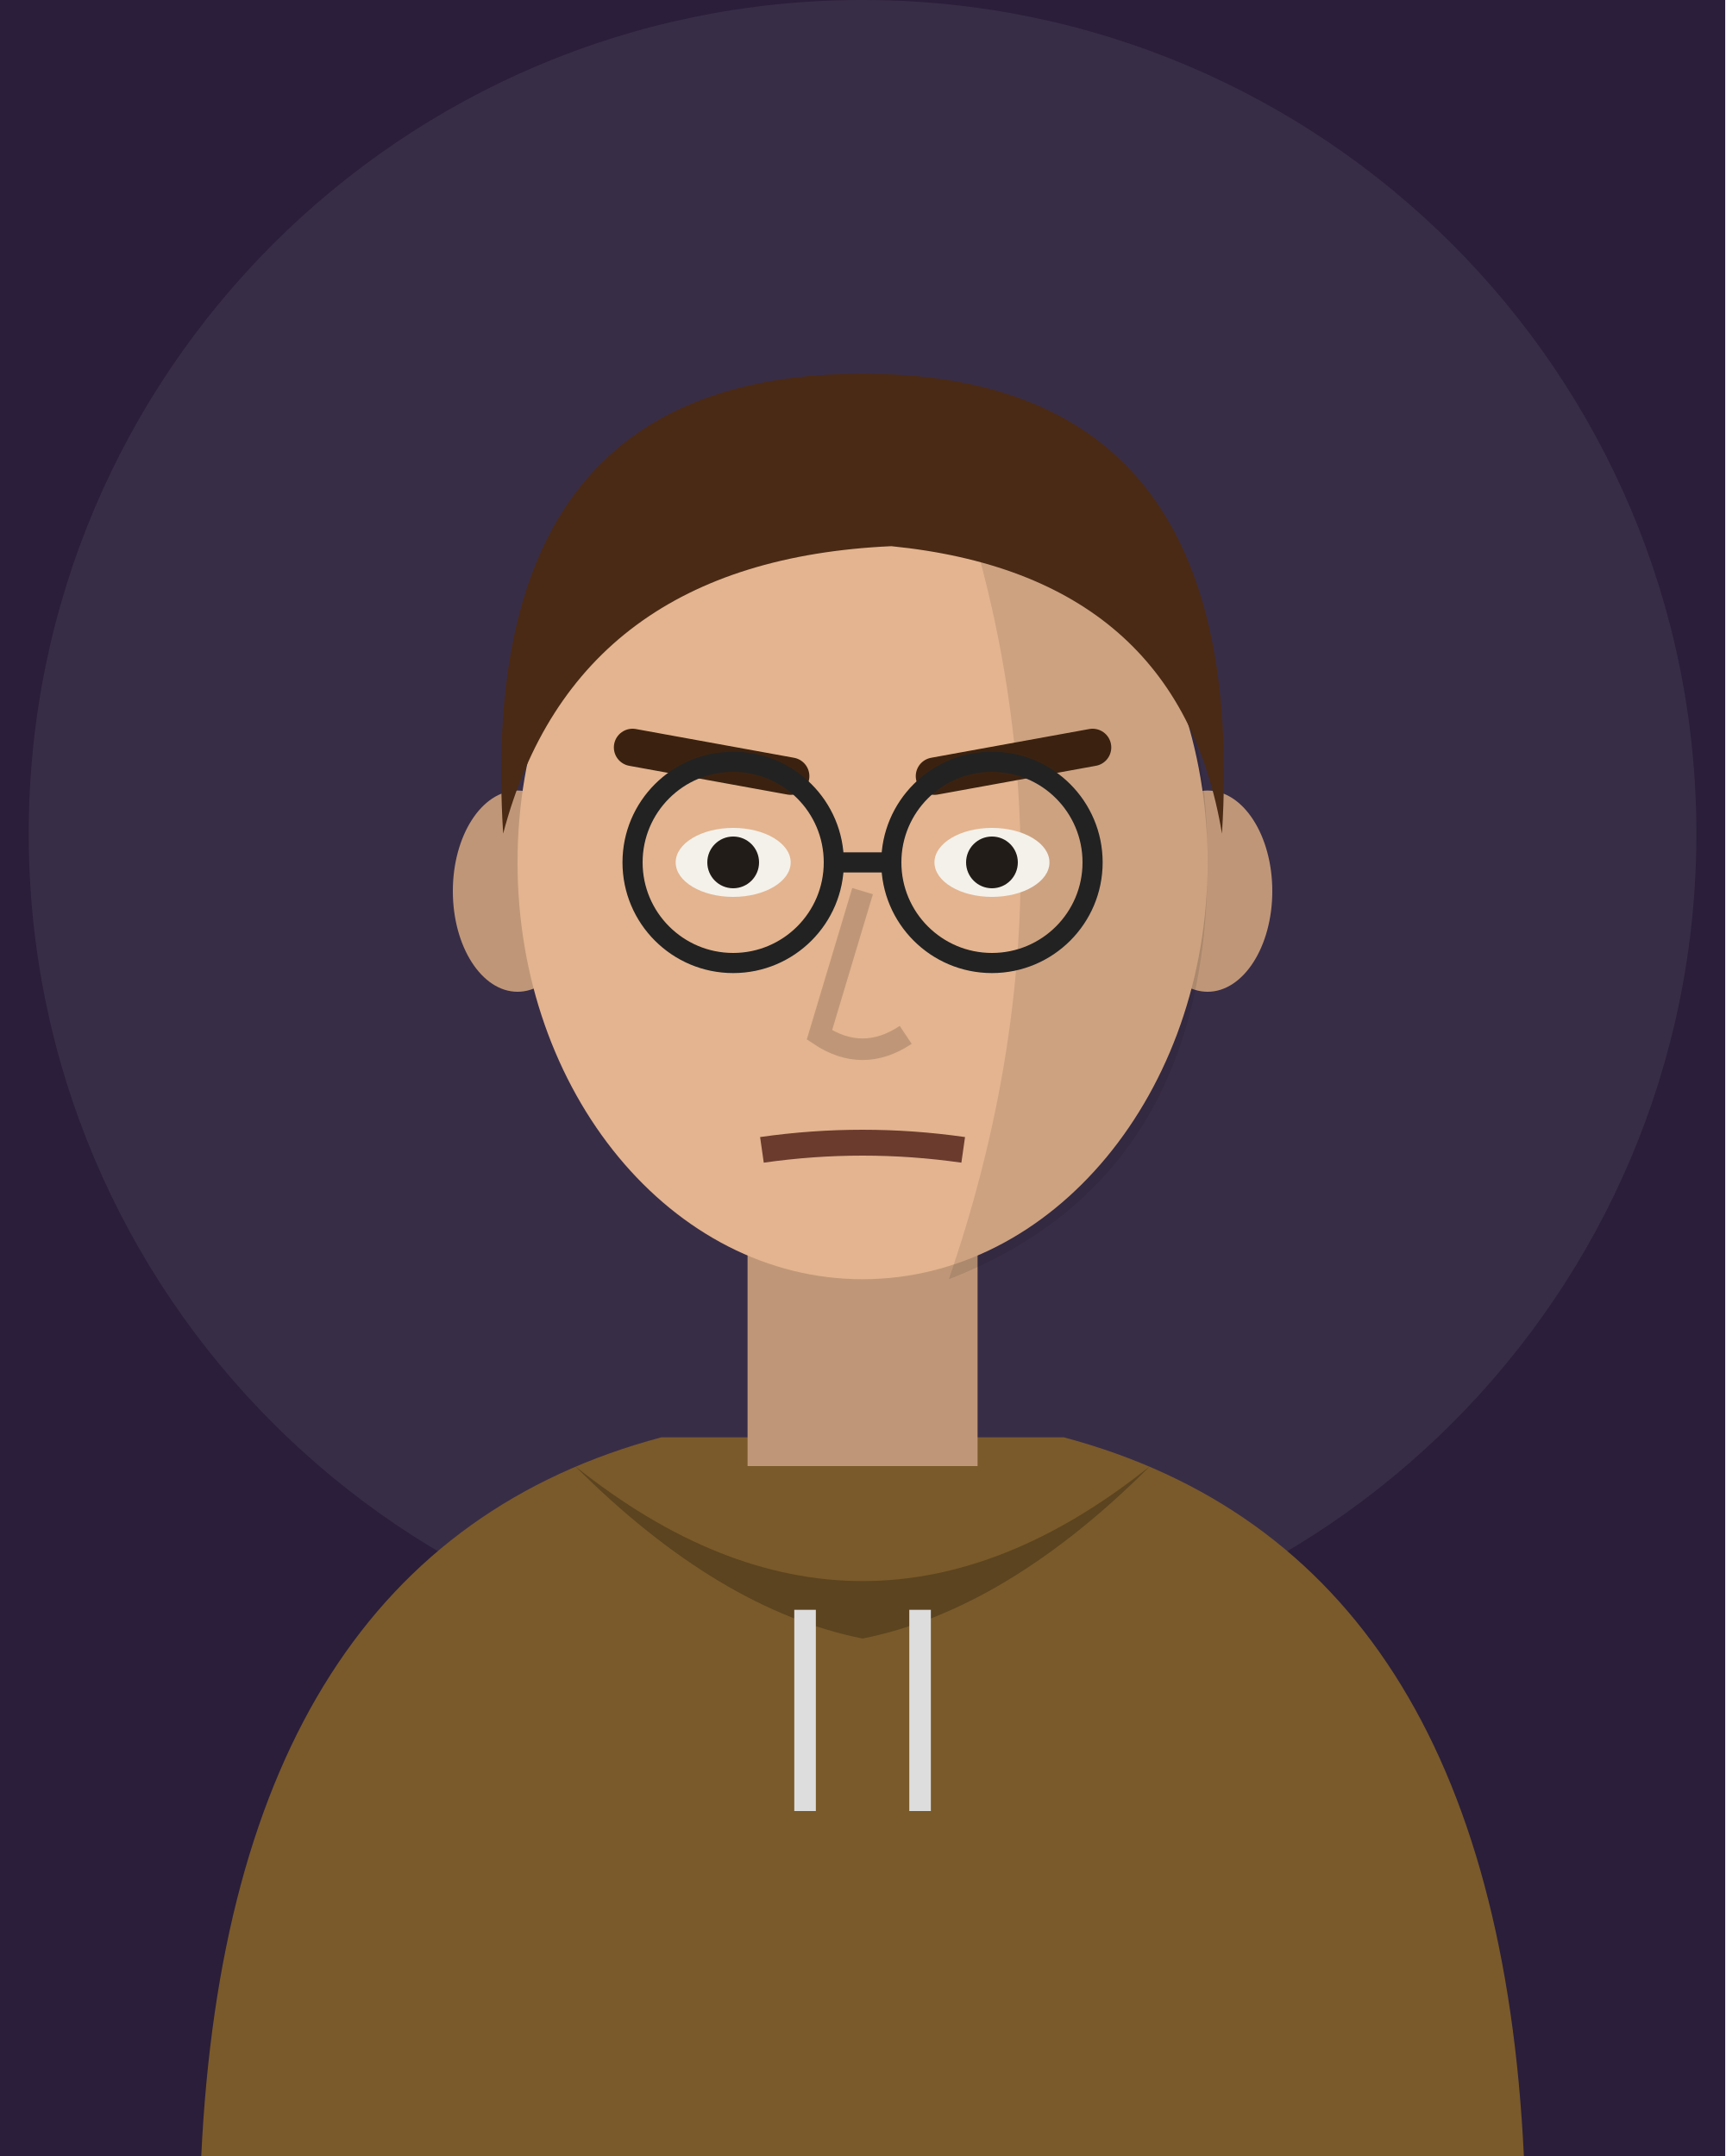
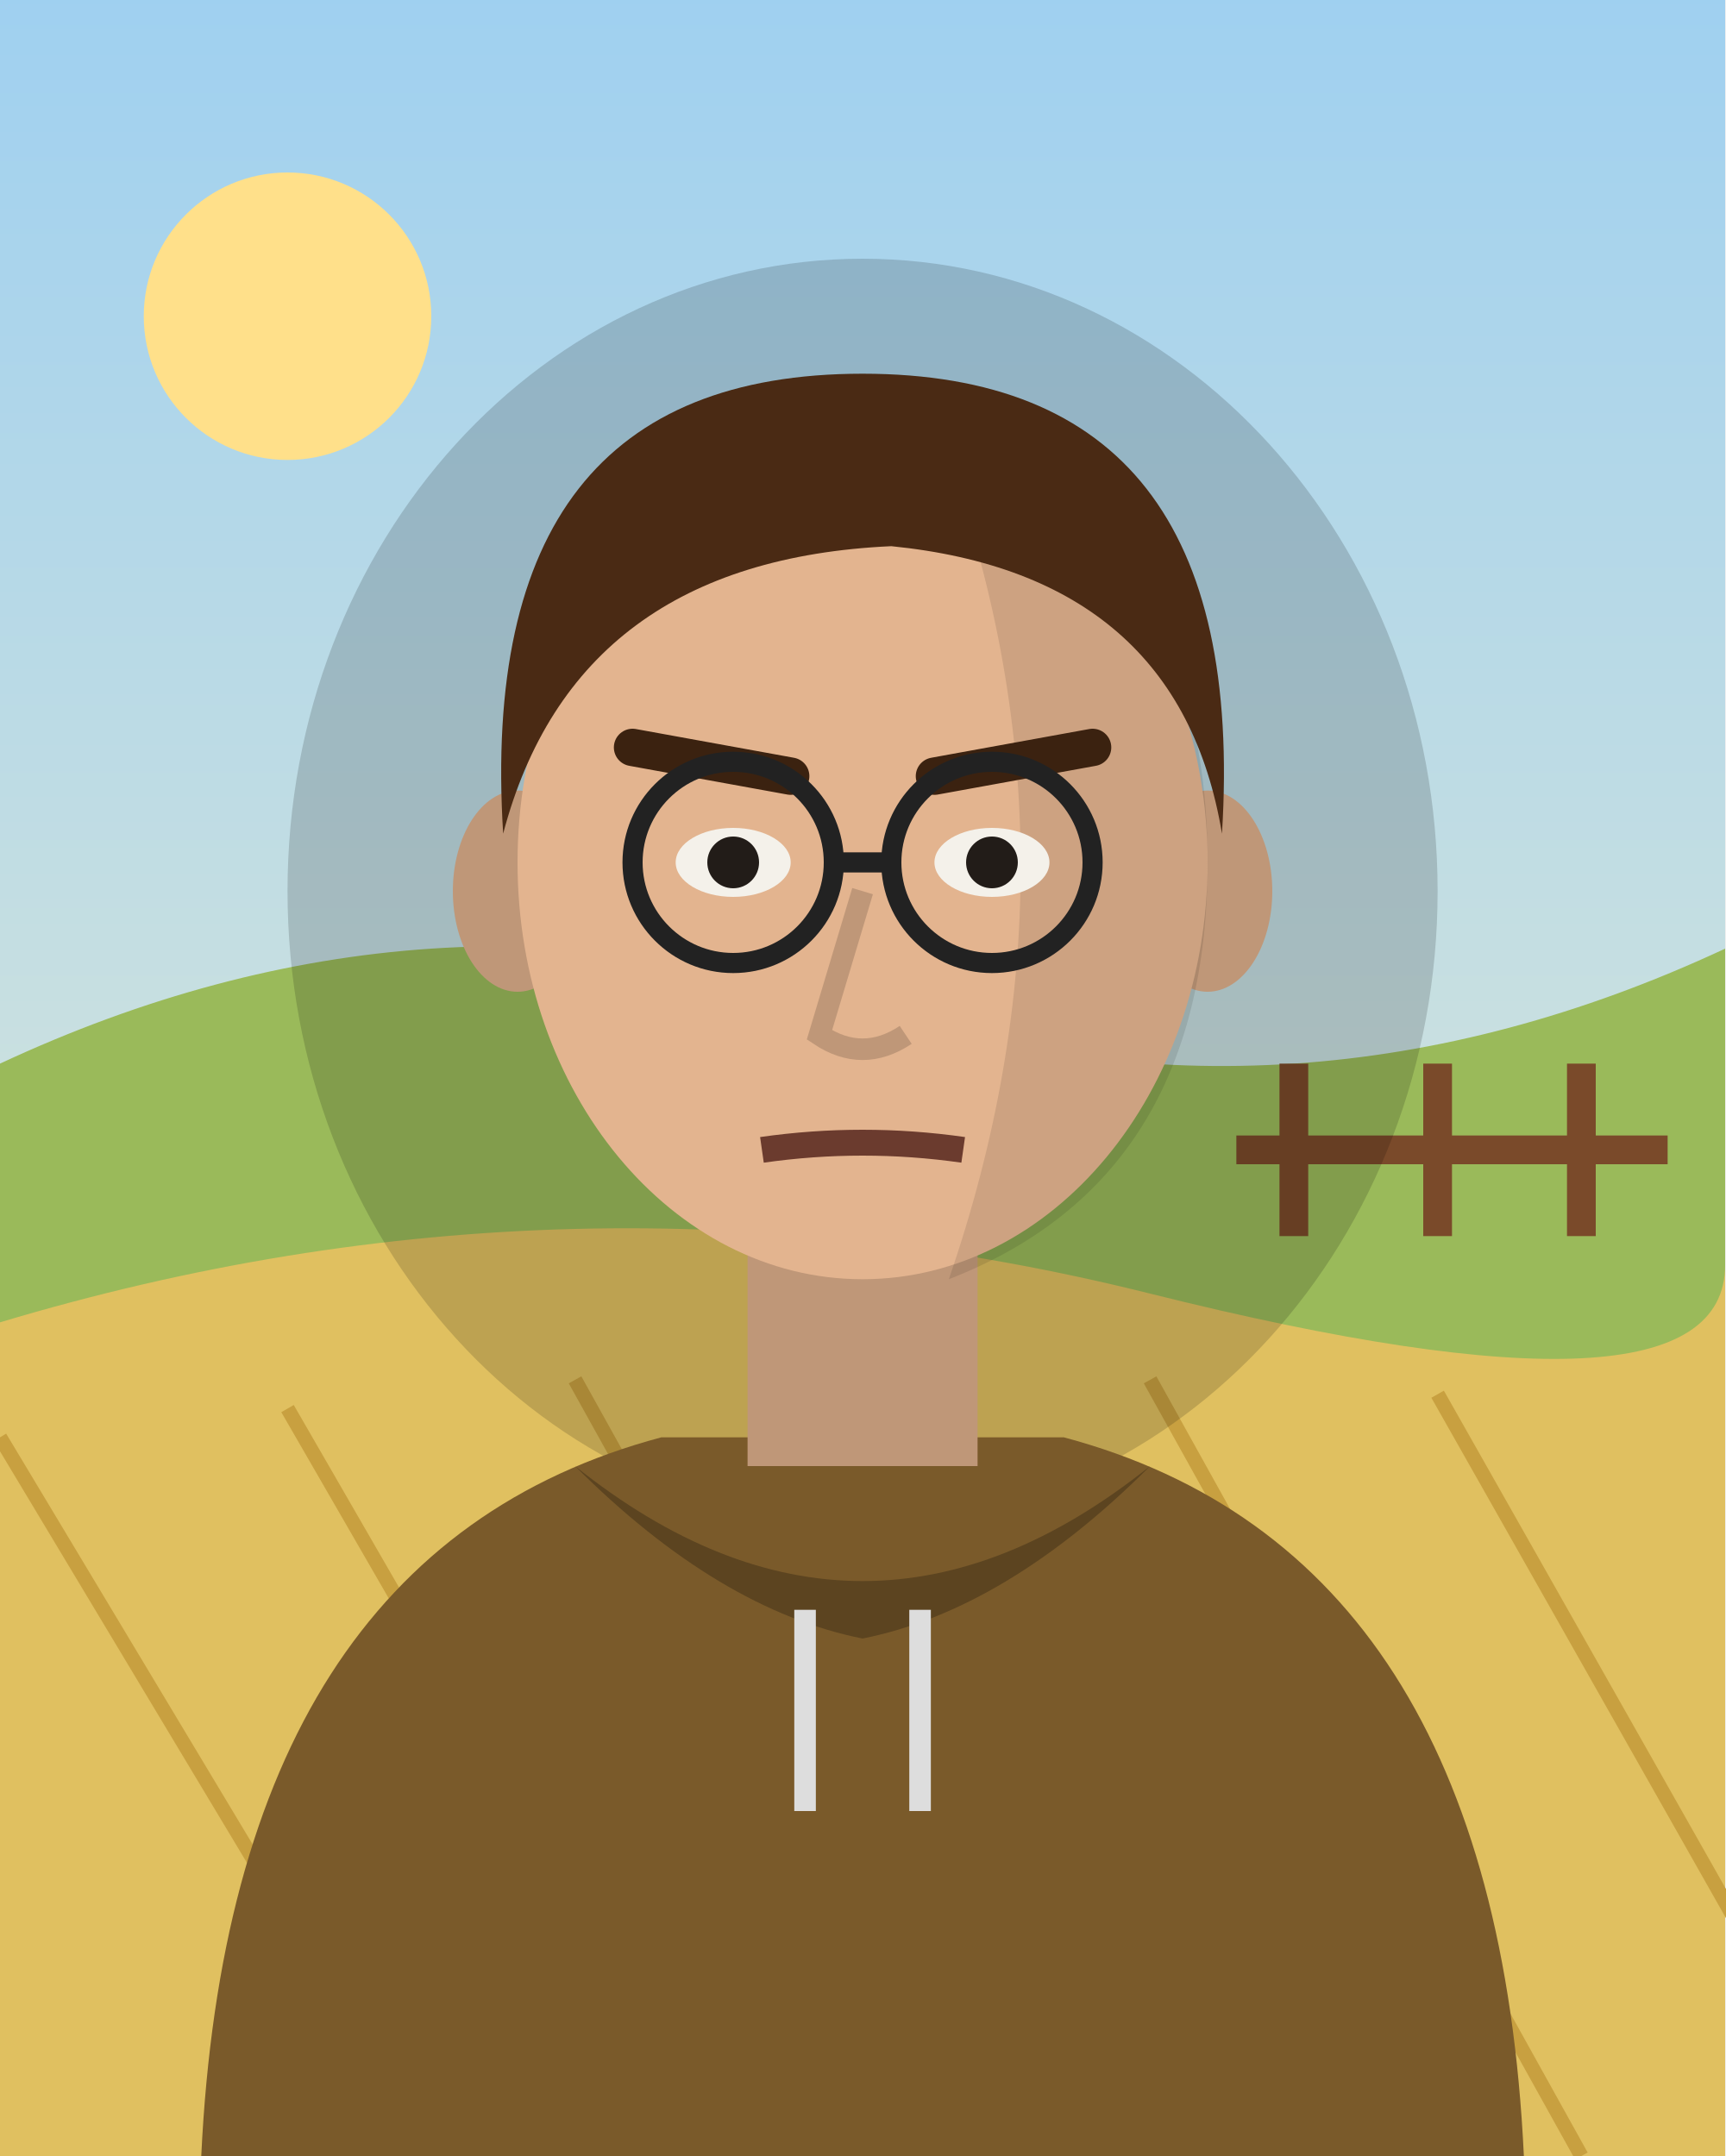
<svg xmlns="http://www.w3.org/2000/svg" viewBox="0 0 120 150" role="img" aria-label="Diego Sanz">
  <style>.fx{transform-box:fill-box;transform-origin:center}.tw{animation:tw 3s ease-in-out infinite}.pu{animation:pu 4s ease-in-out infinite}@keyframes tw{50%{opacity:.25}}@keyframes pu{50%{opacity:.55}}@keyframes spin{to{transform:rotate(360deg)}}@media (prefers-reduced-motion:reduce){*{animation:none!important}}</style>
-   <rect width="120" height="150" fill="#2a1e3a" />
-   <circle cx="60" cy="58" r="58" fill="#fff" opacity=".07" />
+   <defs>
+     <linearGradient id="s171" x1="0" y1="0" x2="0" y2="1">
+       <stop offset="0" stop-color="#9fd0f0" />
+       <stop offset="1" stop-color="#f4f0d0" />
+     </linearGradient>
+   </defs>
+   <rect width="120" height="150" fill="url(#s171)" />
+   <circle cx="20" cy="22" r="10" fill="#ffe08a" />
+   <path d="M0 74 Q30 60 60 70 T120 66 V150 H0Z" fill="#9aba5a" />
+   <path d="M0 92 Q40 80 80 90 T120 88 V150 H0Z" fill="#e0c060" />
+   <g stroke="#c8a040" stroke-width="1">
+     <path d="M0 100 L30 150 M20 98 L50 150 M40 96 L70 150 M60 95 L90 150 M80 96 L110 150 M100 97 L130 150" />
+   </g>
+   <path d="M86 80 h30 M90 74 v12 M100 74 v12 M110 74 v12" stroke="#7a4a2a" stroke-width="2" />
+   <ellipse cx="60" cy="62" rx="40" ry="44" fill="#000" opacity=".16" />
  <path d="M14 150 Q16 108 46 100 H74 Q104 108 106 150Z" fill="#7a5a2a" />
  <path d="M40 102 Q60 118 80 102 Q70 112 60 114 Q50 112 40 102Z" fill="#5c4420" />
  <path d="M56 112V126M64 112V126" stroke="#ddd" stroke-width="1.5" />
  <rect x="52" y="86" width="16" height="16" fill="#bf9778" />
  <ellipse cx="36" cy="62" rx="4.5" ry="7" fill="#bf9778" />
  <ellipse cx="84" cy="62" rx="4.5" ry="7" fill="#bf9778" />
  <ellipse cx="60" cy="60" rx="24" ry="29" fill="#e3b48f" />
  <path d="M66 32 Q84 38 84 60 Q84 82 66 89 Q76 60 66 32Z" fill="#000" opacity=".1" />
  <path d="M35 58 Q33 26 60 26 Q87 26 85 58 Q82 40 62 38 Q40 39 35 58Z" fill="#4a2a14" />
  <path d="M44 52 L55 54 M65 54 L76 52" stroke="#3b2210" stroke-width="2.6" stroke-linecap="round" />
  <ellipse cx="51" cy="60" rx="4" ry="2.4" fill="#f4f1ea" />
  <circle cx="51" cy="60" r="1.8" fill="#221c18" />
  <ellipse cx="69" cy="60" rx="4" ry="2.4" fill="#f4f1ea" />
  <circle cx="69" cy="60" r="1.8" fill="#221c18" />
  <path d="M60 62 L57 72 Q60 74 63 72" fill="none" stroke="#bf9778" stroke-width="1.5" />
  <path d="M53 80 Q60 79 67 80" stroke="#6b3b2e" stroke-width="1.8" fill="none" />
  <circle cx="51" cy="60" r="7" fill="none" stroke="#222" stroke-width="1.4" />
  <circle cx="69" cy="60" r="7" fill="none" stroke="#222" stroke-width="1.4" />
  <path d="M58 60H62" stroke="#222" stroke-width="1.4" />
</svg>
